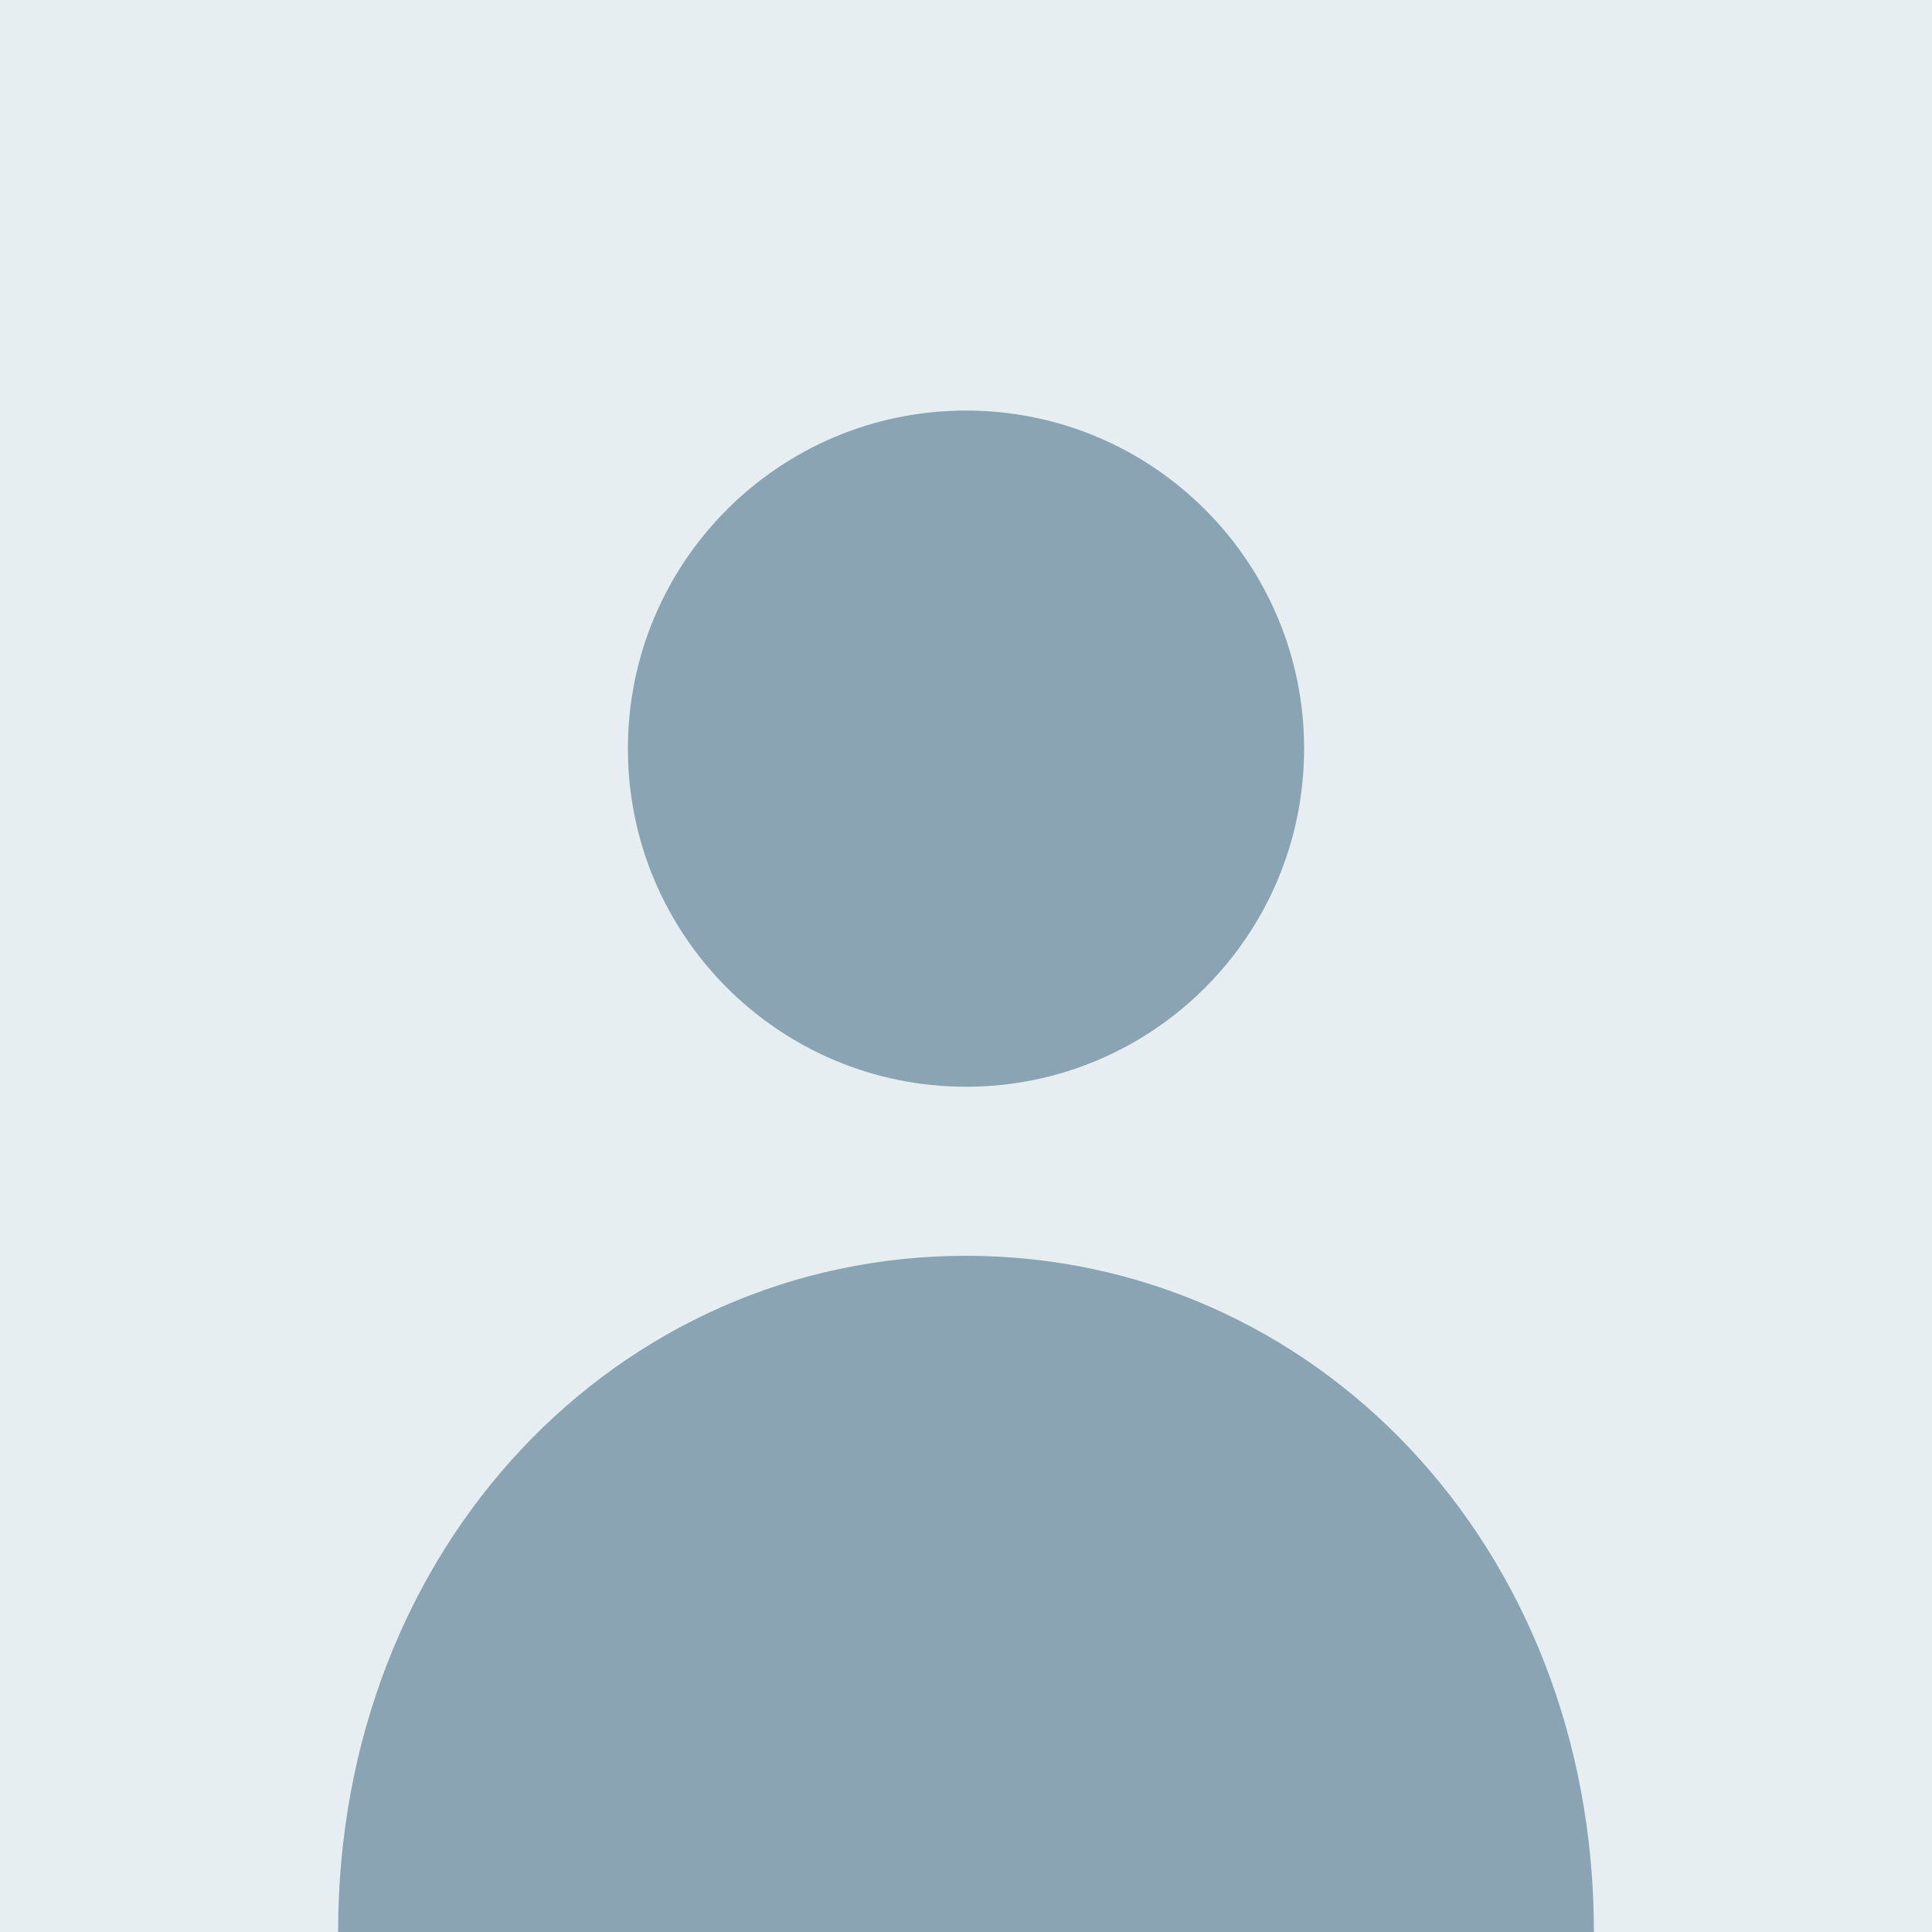
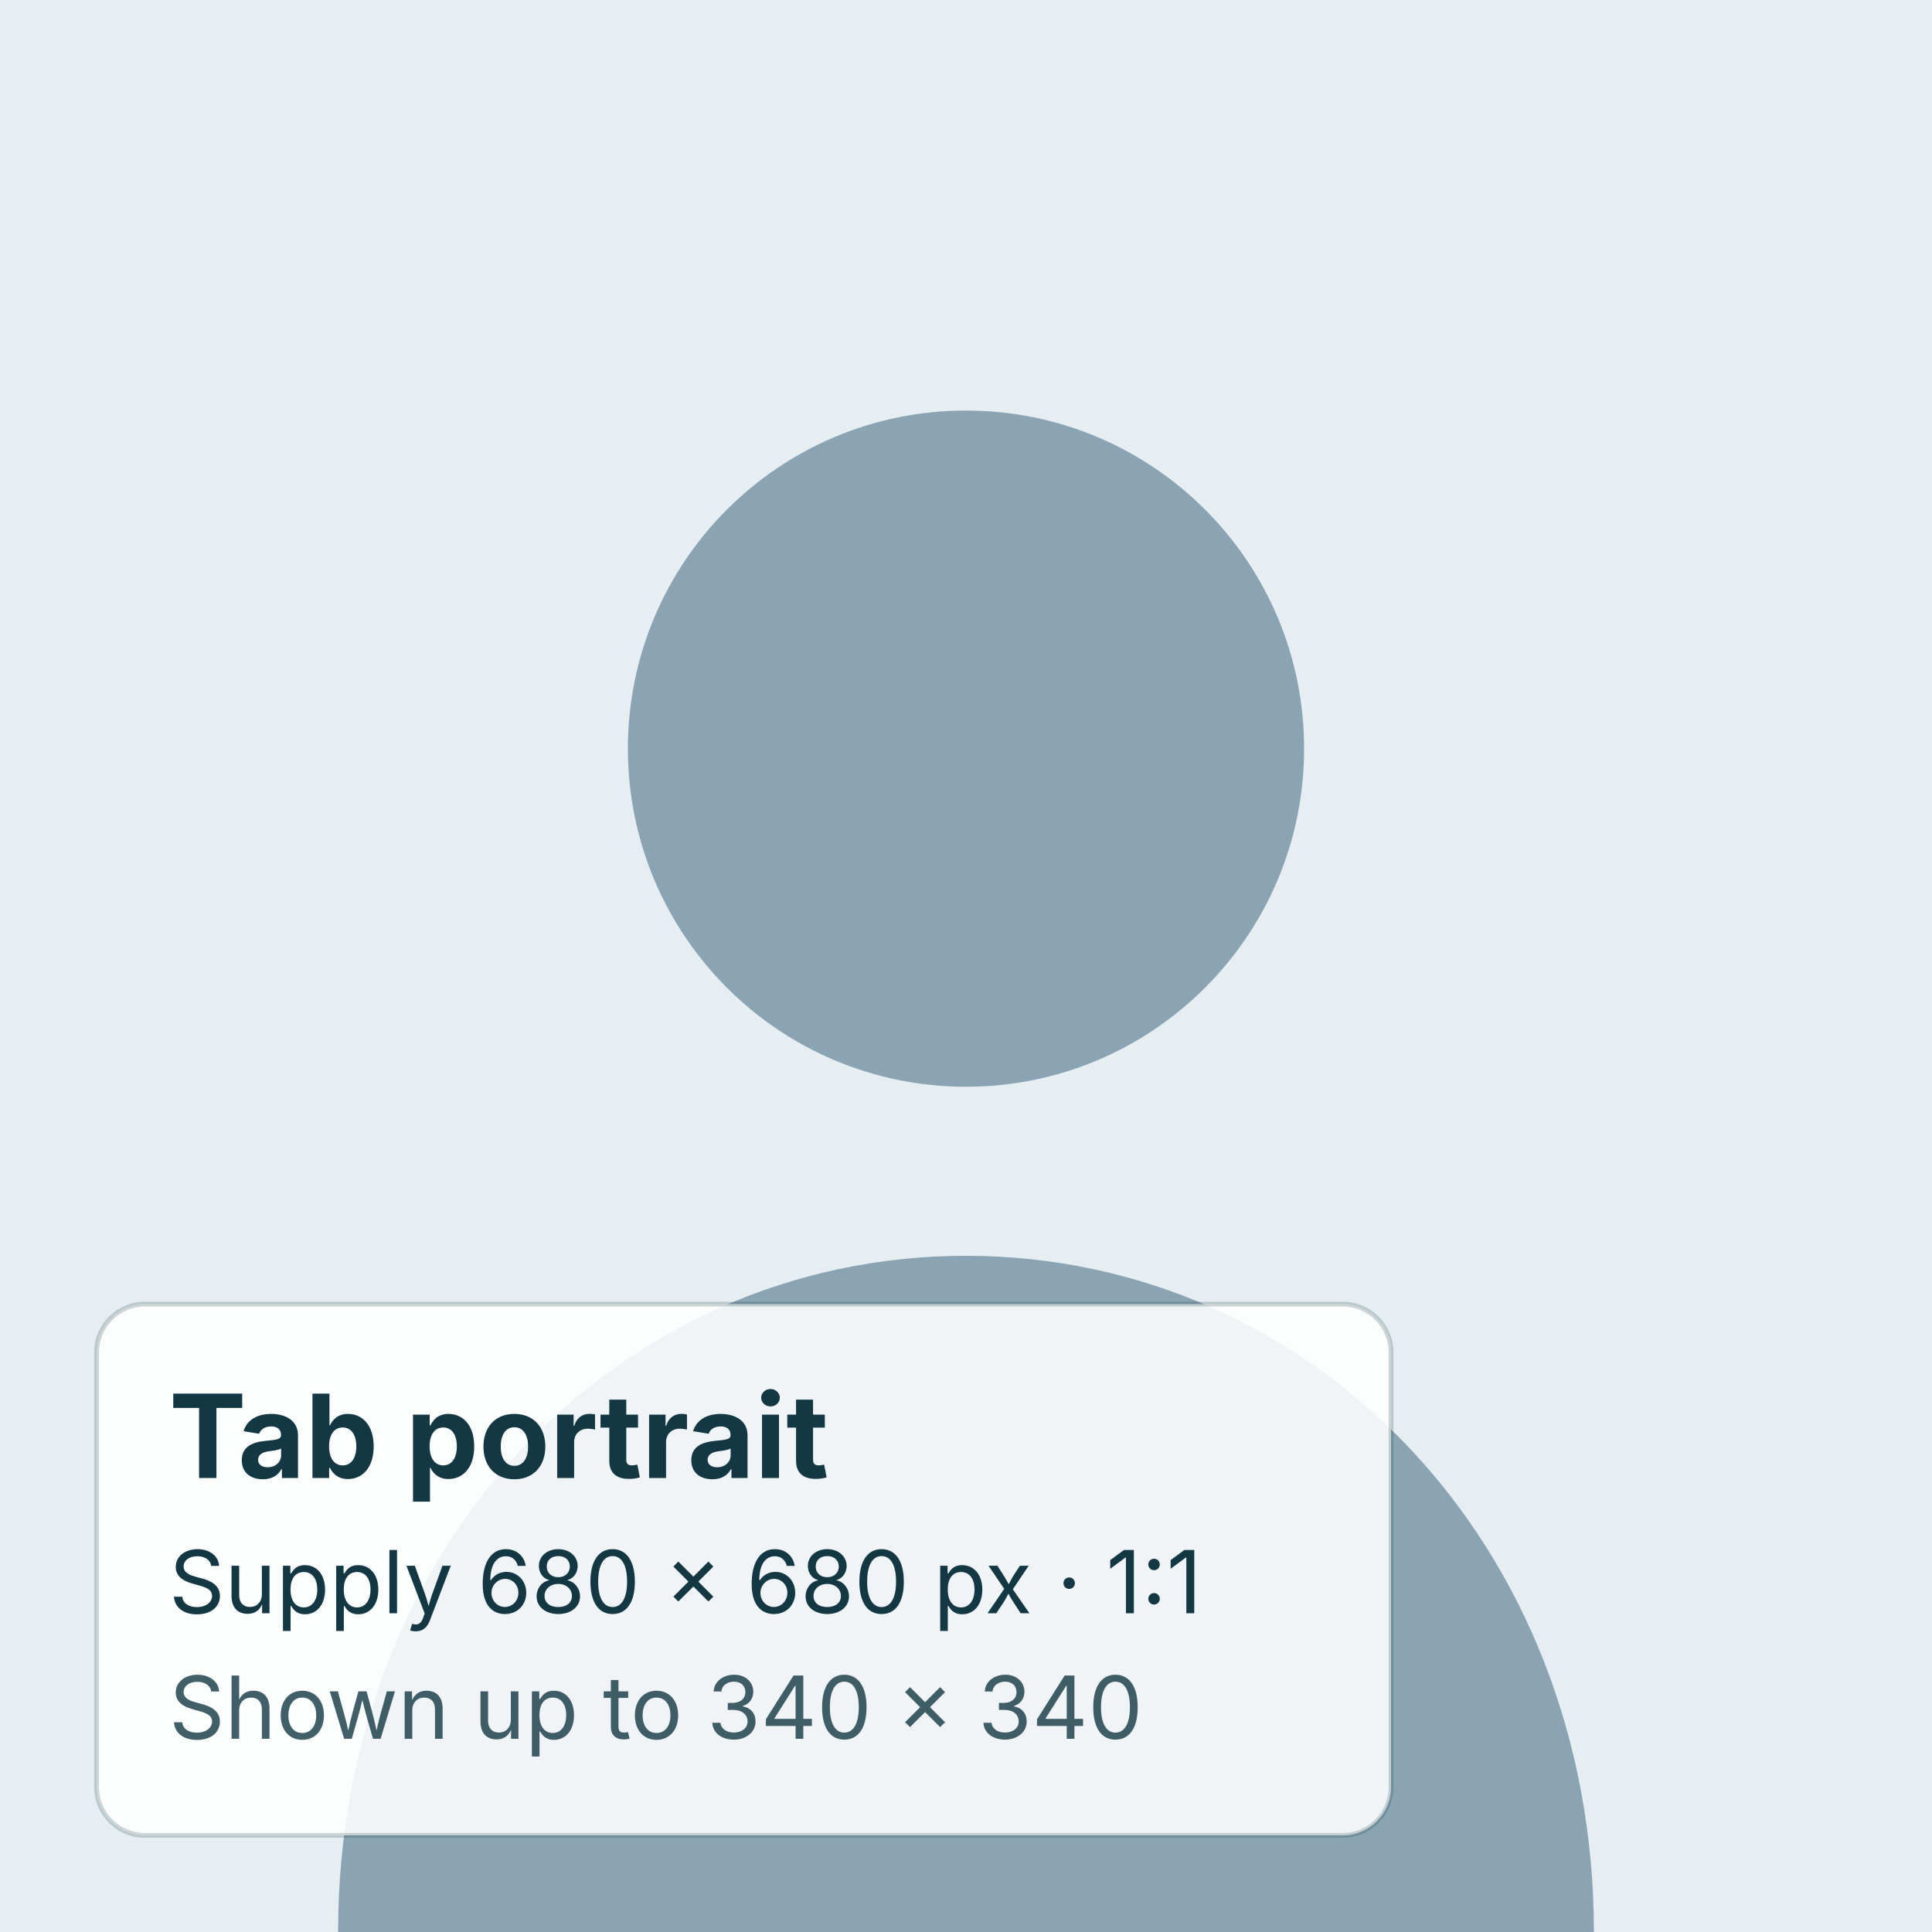
<svg xmlns="http://www.w3.org/2000/svg" viewBox="0 0 400 400" width="400" height="400">
  <rect width="400" height="400" fill="#e6eef2" />
  <circle cx="200" cy="155" r="70" fill="#8aa4b4" />
  <path d="M70 400c0-80 58-140 130-140s130 60 130 140z" fill="#8aa4b4" />
+   <g font-family="system-ui, -apple-system, 'Segoe UI', sans-serif" fill="#133844">
+     <rect x="20" y="270" width="268" height="110" rx="10" fill="#ffffff" fill-opacity="0.88" stroke="#133844" stroke-opacity="0.2" />
+     <text x="35" y="306" font-size="24" font-weight="700">Tab portrait</text>
+     <text x="35" y="334" font-size="18">Supply 680 × 680 px · 1:1</text>
+     <text x="35" y="360" font-size="18" fill-opacity="0.8">Shown up to 340 × 340</text>
+   </g>
</svg>
